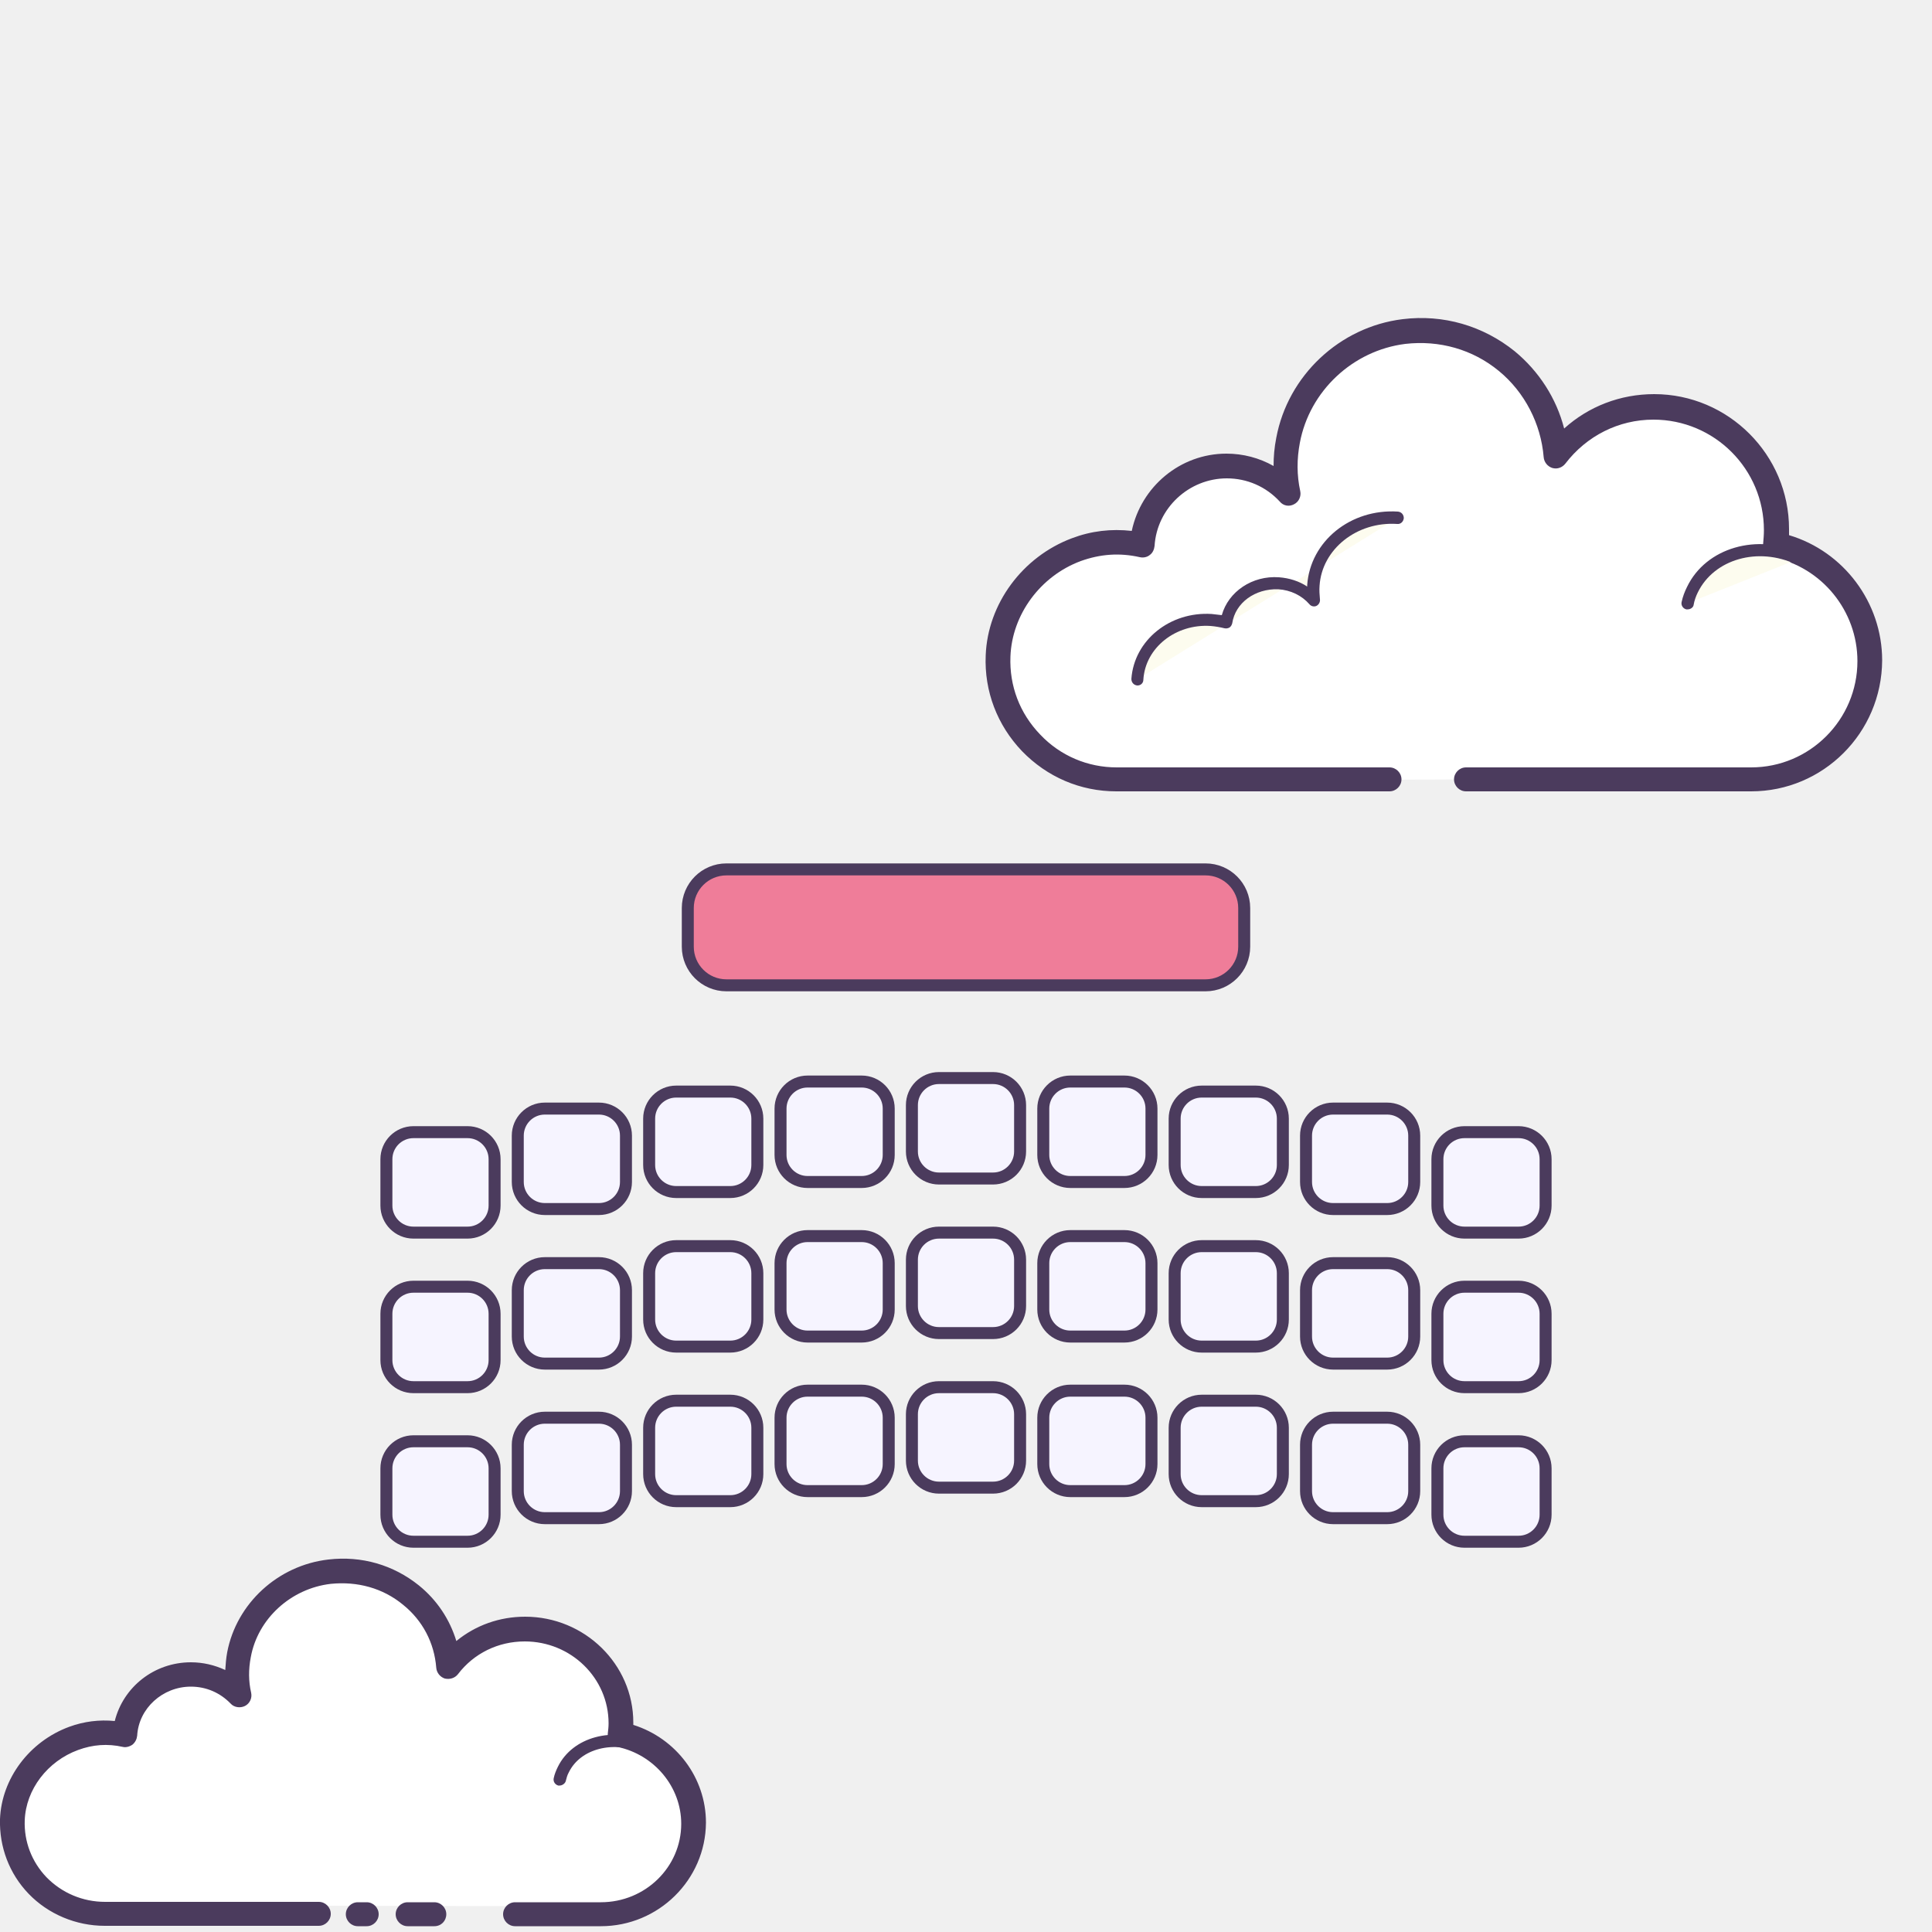
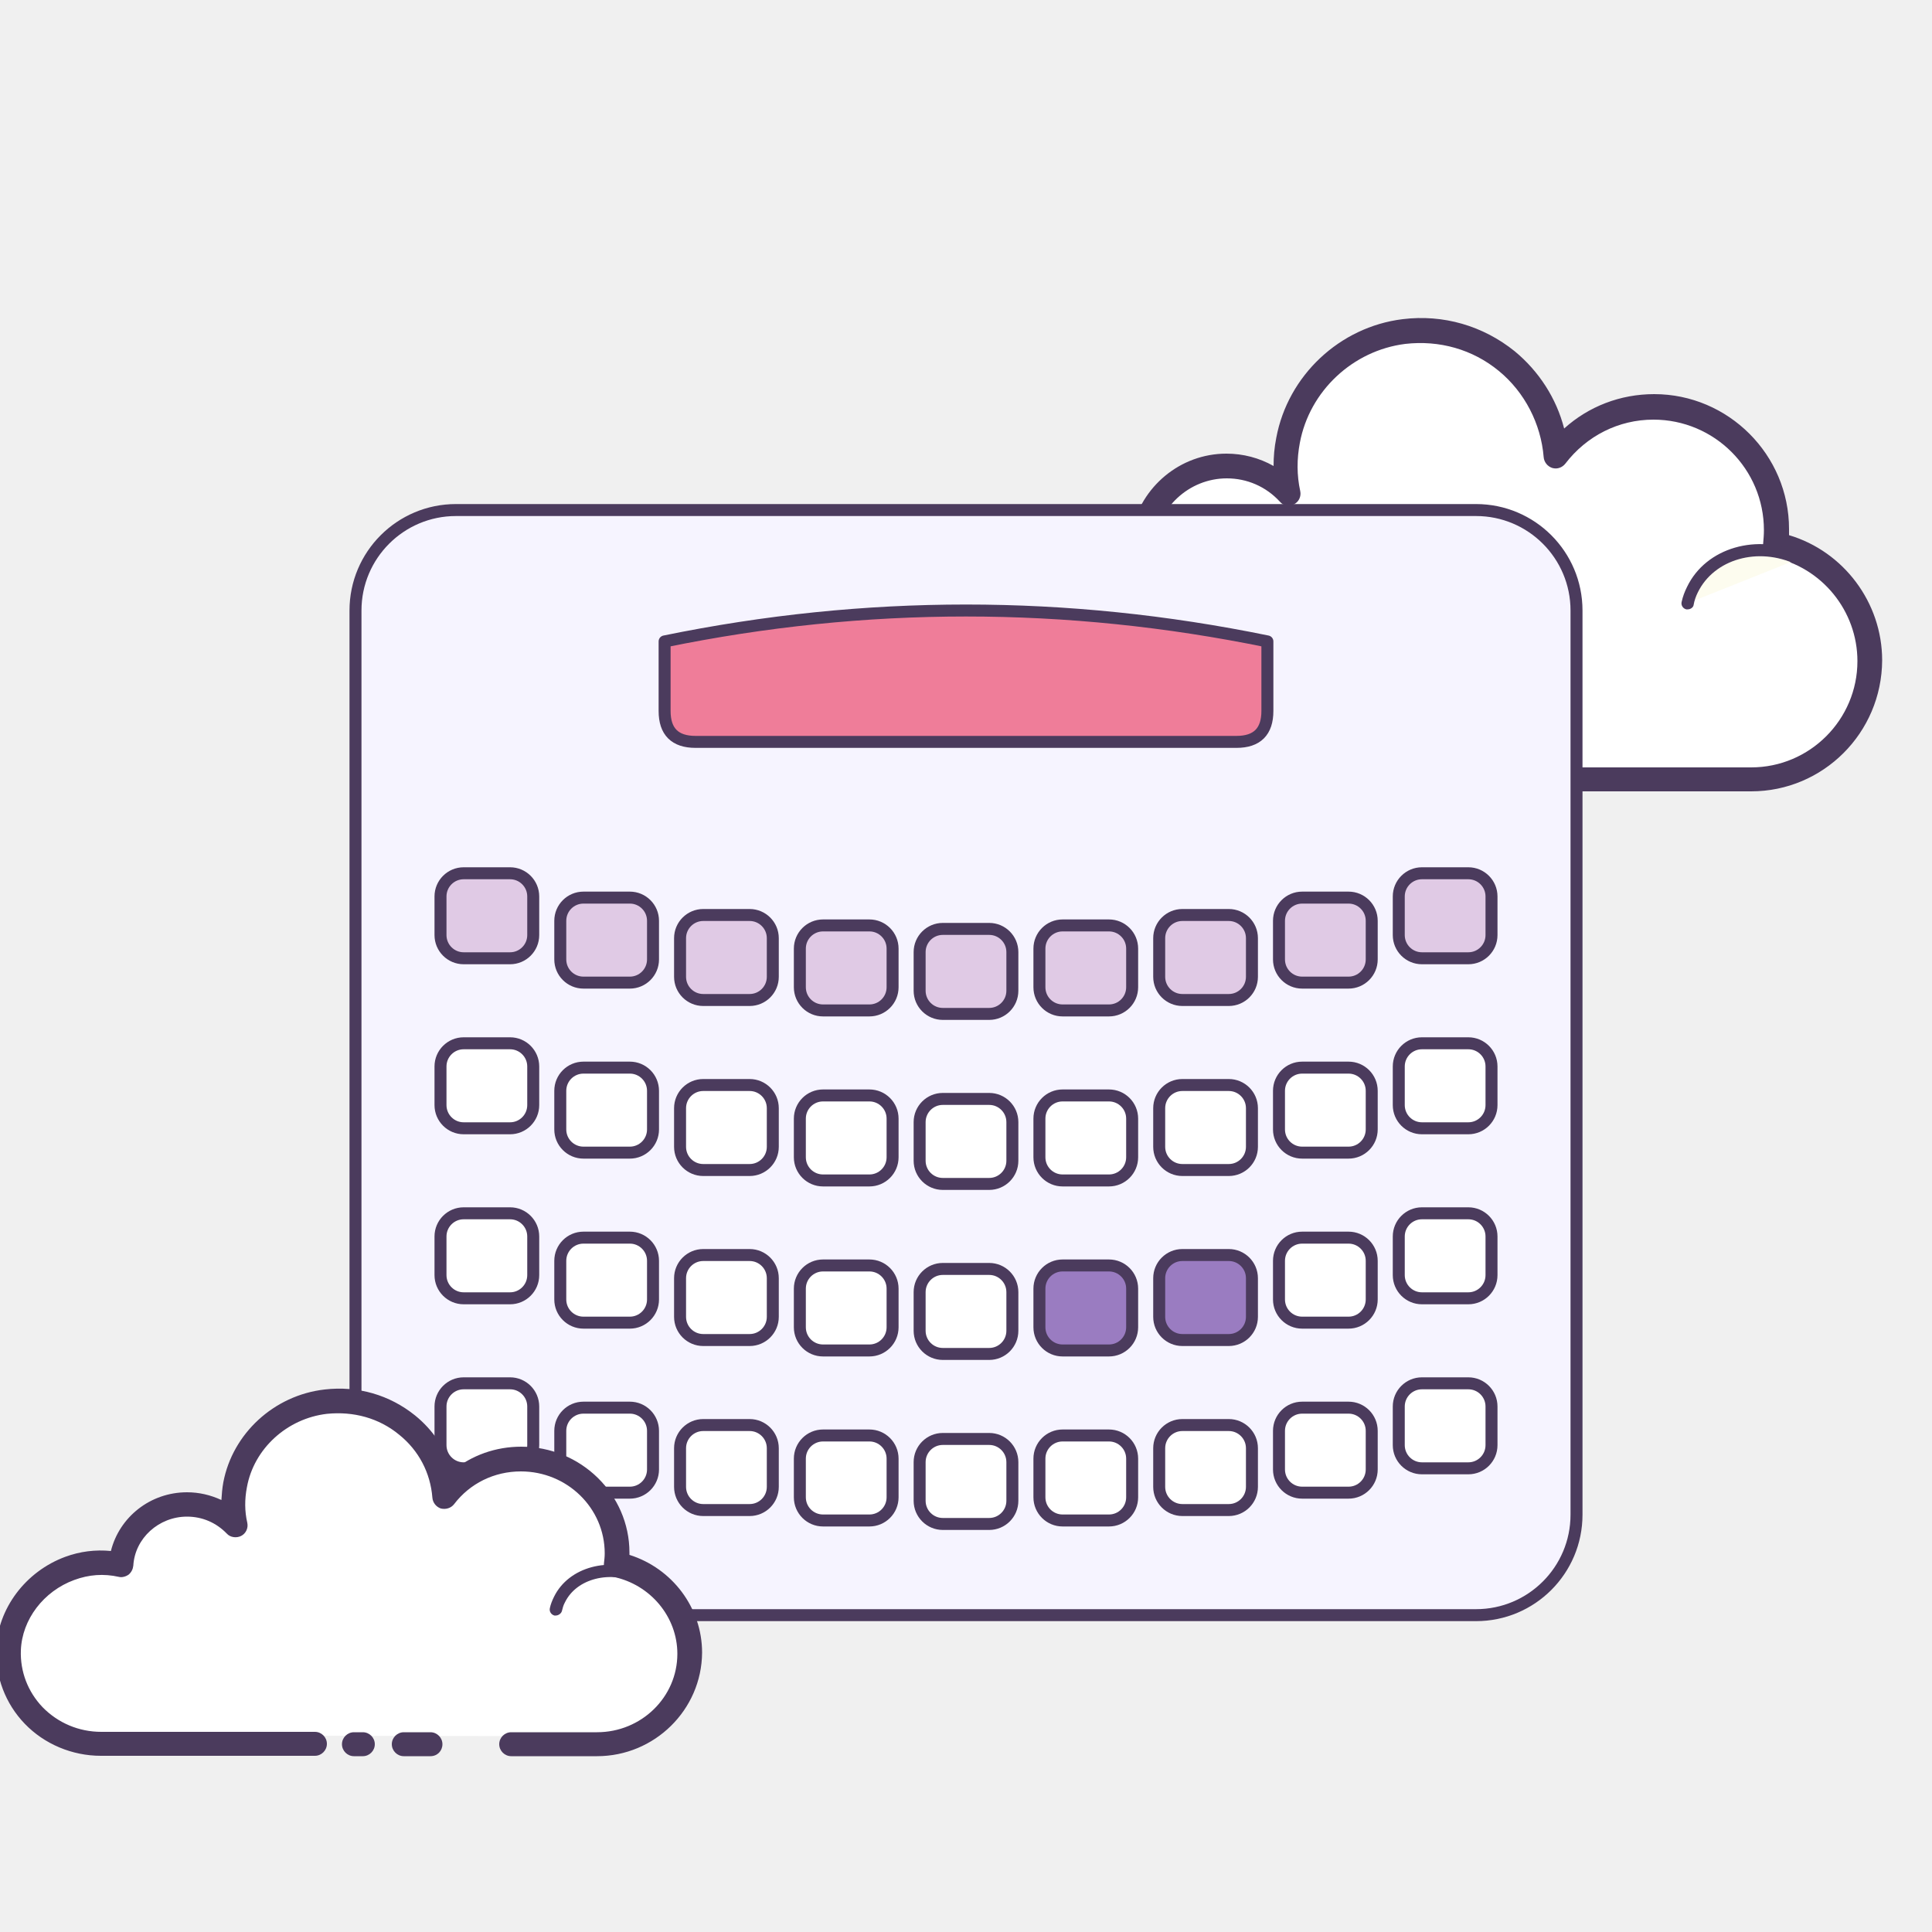
<svg xmlns="http://www.w3.org/2000/svg" version="1.1" width="500px" height="500px" viewBox="0 0 500 500">
  <g transform="translate(0 -70)">
    <path fill="#FFFFFF" d="M379.4,271.7c0,0,73.3,0,73.8,0c16.9,0,30.7-13.7,30.7-30.7c0-14.8-10.5-27.1-24.4-30  c0.2-1.3,0.3-2.6,0.3-3.9c0-17.5-14.2-31.8-31.8-31.8c-10.4,0-19.5,5-25.3,12.7c-1.5-19.5-18.9-34.6-39.3-32.1  c-14.9,1.8-27.3,13.4-30,28.1c-0.9,4.7-0.8,9.3,0.1,13.7c-4-4.3-9.7-7-16-7c-11.6,0-21.1,9-21.8,20.5c-5.3-1.2-11-1.1-17,1.2  c-11.5,4.3-19.8,15.2-20.2,27.5c-0.7,17.5,13.3,31.9,30.6,31.9c1.3,0,5.9,0,7,0h63.5" />
    <path fill="#4B3B5D" d="M453.2,274.8h-73.8c-1.7,0-3.1-1.4-3.1-3.1s1.4-3.1,3.1-3.1h73.8c15.2,0,27.5-12.4,27.5-27.5  c0-13-9.2-24.3-21.9-26.9c-1.6-0.3-2.7-1.8-2.5-3.5c0.1-1.2,0.2-2.3,0.2-3.5c0-15.8-12.8-28.6-28.6-28.6c-9,0-17.3,4.2-22.8,11.4  c-0.8,1-2.1,1.5-3.4,1.1c-1.2-0.4-2.1-1.5-2.2-2.8c-0.7-8.6-4.9-16.8-11.6-22.3c-6.8-5.6-15.4-8-24.2-7  c-13.6,1.7-24.8,12.2-27.3,25.6c-0.8,4.2-0.8,8.4,0.1,12.5c0.3,1.4-0.4,2.8-1.6,3.4c-1.3,0.7-2.8,0.4-3.7-0.7c-3.6-3.9-8.5-6-13.7-6  c-9.8,0-18.1,7.7-18.7,17.5c-0.1,0.9-0.5,1.8-1.2,2.3c-0.7,0.6-1.7,0.8-2.6,0.6c-5.3-1.2-10.3-0.8-15.3,1  c-10.5,3.9-17.8,13.9-18.2,24.7c-0.3,7.6,2.4,14.7,7.7,20.2c5.2,5.5,12.3,8.5,19.8,8.5h70.6c1.7,0,3.1,1.4,3.1,3.1s-1.4,3.1-3.1,3.1  h-70.7c-9.3,0-17.9-3.7-24.4-10.4c-6.4-6.7-9.8-15.5-9.4-24.8c0.5-13.3,9.5-25.5,22.3-30.3c5-1.9,10.2-2.5,15.5-1.9  c2.4-11.4,12.5-20,24.5-20c4.3,0,8.5,1.1,12.2,3.2c0-2.4,0.2-4.8,0.7-7.3c3-16.1,16.4-28.7,32.7-30.7c10.5-1.3,20.8,1.7,29,8.3  c6.3,5.2,10.8,12.2,12.8,20c6.3-5.7,14.5-8.9,23.3-8.9c19.2,0,34.9,15.7,34.9,34.9c0,0.5,0,1,0,1.6c14.1,4.2,24.1,17.4,24.1,32.4  C487,259.7,471.8,274.8,453.2,274.8z" />
    <path fill="#FDFCEF" d="M361.6,204.1c-11.3-0.7-21.1,7.1-21.8,17.5c-0.1,1.3,0,2.6,0.2,3.8c-2.2-2.5-5.4-4.1-9.1-4.4  c-6.8-0.4-12.7,4-13.5,10.2c-1.2-0.3-2.5-0.6-3.9-0.7c-9.9-0.7-18.5,6.2-19.1,15.3" />
    <path fill="#4B3B5D" d="M294.4,247.4h-0.1c-0.9-0.1-1.5-0.8-1.5-1.7c0.7-10,10-17.5,20.8-16.8c0.9,0.1,1.7,0.2,2.6,0.3  c1.7-6.1,7.9-10.3,14.8-9.8c2.7,0.2,5.2,1,7.3,2.4c0-0.1,0-0.2,0-0.4c0.8-11.3,11.2-19.8,23.5-19c0.9,0.1,1.5,0.8,1.5,1.7  c-0.1,0.9-0.8,1.6-1.7,1.5c-10.4-0.7-19.5,6.5-20.1,16c-0.1,1.2,0,2.3,0.1,3.5c0.1,0.7-0.3,1.4-0.9,1.7s-1.4,0.1-1.8-0.4  c-2-2.3-4.9-3.7-8.1-3.9c-6-0.2-11.1,3.5-11.9,8.8c-0.1,0.4-0.3,0.8-0.7,1.1c-0.4,0.2-0.8,0.3-1.3,0.2c-1.2-0.3-2.4-0.5-3.6-0.6  c-9-0.6-16.9,5.6-17.4,13.9C295.9,246.8,295.2,247.4,294.4,247.4z" />
    <path fill="#FDFCEF" d="M465.6,214.6c-10.7-5-23-1.5-27.5,7.9c-0.6,1.2-1,2.4-1.3,3.6" />
    <path fill="#4B3B5D" d="M436.8,227.7c-0.1,0-0.2,0-0.4,0c-0.8-0.2-1.4-1-1.2-1.9c0.3-1.4,0.8-2.7,1.4-3.9c4.9-10.2,18.2-14,29.6-8.7  c0.8,0.4,1.1,1.3,0.8,2.1c-0.4,0.8-1.3,1.1-2.1,0.8c-9.9-4.7-21.3-1.4-25.5,7.2c-0.5,1-0.9,2.1-1.1,3.3  C438.2,227.2,437.5,227.7,436.8,227.7z" />
  </g>
-   <g transform="translate(-13 30)">
+   <rect x="92" y="132" width="316" height="286" rx="26" fill="#F6F4FF" stroke="#4B3B5D" stroke-width="3.1" />
+   <path d="M172 166 Q250 150 328 166 L328 184 Q328 192 320 192 L180 192 Q172 192 172 184 Z" fill="#EF7D99" stroke="#4B3B5D" stroke-width="3.1" stroke-linejoin="round" />
+   <rect x="114.0" y="226.0" width="24" height="22" rx="6" fill="#E0CAE5" stroke="#4B3B5D" stroke-width="3.1" />
+   <rect x="145.0" y="232.3" width="24" height="22" rx="6" fill="#E0CAE5" stroke="#4B3B5D" stroke-width="3.1" />
+   <rect x="176.0" y="236.8" width="24" height="22" rx="6" fill="#E0CAE5" stroke="#4B3B5D" stroke-width="3.1" />
+   <rect x="207.0" y="239.5" width="24" height="22" rx="6" fill="#E0CAE5" stroke="#4B3B5D" stroke-width="3.1" />
+   <rect x="238.0" y="240.4" width="24" height="22" rx="6" fill="#E0CAE5" stroke="#4B3B5D" stroke-width="3.1" />
+   <rect x="269.0" y="239.5" width="24" height="22" rx="6" fill="#E0CAE5" stroke="#4B3B5D" stroke-width="3.1" />
+   <rect x="300.0" y="236.8" width="24" height="22" rx="6" fill="#E0CAE5" stroke="#4B3B5D" stroke-width="3.1" />
+   <rect x="331.0" y="232.3" width="24" height="22" rx="6" fill="#E0CAE5" stroke="#4B3B5D" stroke-width="3.1" />
+   <rect x="362.0" y="226.0" width="24" height="22" rx="6" fill="#E0CAE5" stroke="#4B3B5D" stroke-width="3.1" />
+   <rect x="114.0" y="270.0" width="24" height="22" rx="6" fill="#FFFFFF" stroke="#4B3B5D" stroke-width="3.1" />
+   <rect x="145.0" y="276.3" width="24" height="22" rx="6" fill="#FFFFFF" stroke="#4B3B5D" stroke-width="3.1" />
+   <rect x="176.0" y="280.8" width="24" height="22" rx="6" fill="#FFFFFF" stroke="#4B3B5D" stroke-width="3.1" />
+   <rect x="207.0" y="283.5" width="24" height="22" rx="6" fill="#FFFFFF" stroke="#4B3B5D" stroke-width="3.1" />
+   <rect x="238.0" y="284.4" width="24" height="22" rx="6" fill="#FFFFFF" stroke="#4B3B5D" stroke-width="3.1" />
+   <rect x="269.0" y="283.5" width="24" height="22" rx="6" fill="#FFFFFF" stroke="#4B3B5D" stroke-width="3.1" />
+   <rect x="300.0" y="280.8" width="24" height="22" rx="6" fill="#FFFFFF" stroke="#4B3B5D" stroke-width="3.1" />
+   <rect x="331.0" y="276.3" width="24" height="22" rx="6" fill="#FFFFFF" stroke="#4B3B5D" stroke-width="3.1" />
+   <rect x="362.0" y="270.0" width="24" height="22" rx="6" fill="#FFFFFF" stroke="#4B3B5D" stroke-width="3.1" />
+   <rect x="114.0" y="314.0" width="24" height="22" rx="6" fill="#FFFFFF" stroke="#4B3B5D" stroke-width="3.1" />
+   <rect x="145.0" y="320.3" width="24" height="22" rx="6" fill="#FFFFFF" stroke="#4B3B5D" stroke-width="3.1" />
+   <rect x="176.0" y="324.8" width="24" height="22" rx="6" fill="#FFFFFF" stroke="#4B3B5D" stroke-width="3.1" />
+   <rect x="207.0" y="327.5" width="24" height="22" rx="6" fill="#FFFFFF" stroke="#4B3B5D" stroke-width="3.1" />
+   <rect x="238.0" y="328.4" width="24" height="22" rx="6" fill="#FFFFFF" stroke="#4B3B5D" stroke-width="3.1" />
+   <rect x="269.0" y="327.5" width="24" height="22" rx="6" fill="#9A7CC1" stroke="#4B3B5D" stroke-width="3.1" />
+   <rect x="300.0" y="324.8" width="24" height="22" rx="6" fill="#9A7CC1" stroke="#4B3B5D" stroke-width="3.1" />
+   <rect x="331.0" y="320.3" width="24" height="22" rx="6" fill="#FFFFFF" stroke="#4B3B5D" stroke-width="3.1" />
+   <rect x="362.0" y="314.0" width="24" height="22" rx="6" fill="#FFFFFF" stroke="#4B3B5D" stroke-width="3.1" />
+   <rect x="114.0" y="358.0" width="24" height="22" rx="6" fill="#FFFFFF" stroke="#4B3B5D" stroke-width="3.1" />
+   <rect x="145.0" y="364.3" width="24" height="22" rx="6" fill="#FFFFFF" stroke="#4B3B5D" stroke-width="3.1" />
+   <rect x="176.0" y="368.8" width="24" height="22" rx="6" fill="#FFFFFF" stroke="#4B3B5D" stroke-width="3.1" />
+   <rect x="207.0" y="371.5" width="24" height="22" rx="6" fill="#FFFFFF" stroke="#4B3B5D" stroke-width="3.1" />
+   <rect x="238.0" y="372.4" width="24" height="22" rx="6" fill="#FFFFFF" stroke="#4B3B5D" stroke-width="3.1" />
+   <rect x="269.0" y="371.5" width="24" height="22" rx="6" fill="#FFFFFF" stroke="#4B3B5D" stroke-width="3.1" />
+   <rect x="300.0" y="368.8" width="24" height="22" rx="6" fill="#FFFFFF" stroke="#4B3B5D" stroke-width="3.1" />
+   <rect x="331.0" y="364.3" width="24" height="22" rx="6" fill="#FFFFFF" stroke="#4B3B5D" stroke-width="3.1" />
+   <rect x="362.0" y="358.0" width="24" height="22" rx="6" fill="#FFFFFF" stroke="#4B3B5D" stroke-width="3.1" />
+   <g transform="translate(-14 -14)">
    <path fill="#FFFFFF" d="M144.5,463.3c11.8,0,22.1,0,22.2,0c13.2,0,24-10.5,24-23.5c0-11.3-8.2-20.7-19-23c0.1-1,0.2-2,0.2-3   c0-13.4-11.1-24.3-24.8-24.3c-8.1,0-15.3,3.8-19.8,9.7c-1.2-14.9-14.8-26.5-30.7-24.5c-11.7,1.4-21.3,10.2-23.5,21.5   c-0.7,3.6-0.6,7.1,0.1,10.4c-3.1-3.3-7.6-5.4-12.5-5.4c-9.1,0-16.5,6.9-17.1,15.6c-4.1-0.9-8.6-0.8-13.3,0.9   c-9,3.3-15.4,11.6-15.8,21.1c-0.5,13.4,10.4,24.4,24,24.4c1,0,4.6,0,5.5,0h49.6 M103.9,463.3h2.3" />
    <path fill="#4B3B5D" d="M168.5,468.5h-22.2c-1.7,0-3.1-1.4-3.1-3.1s1.4-3.1,3.1-3.1h22.2c11.5,0,20.8-9.1,20.8-20.3   c0-9.6-7-17.9-16.5-19.9c-1.6-0.3-2.7-1.8-2.5-3.5c0.1-0.9,0.2-1.7,0.2-2.6c0-11.7-9.7-21.2-21.7-21.2c-6.9,0-13.2,3.1-17.3,8.5   c-0.8,1-2.1,1.4-3.4,1.1c-1.2-0.4-2.1-1.5-2.2-2.8c-0.5-6.4-3.5-12.2-8.6-16.3c-5.2-4.3-11.8-6.1-18.7-5.4   c-10.3,1.2-18.9,9-20.7,19c-0.6,3.1-0.6,6.2,0.1,9.2c0.3,1.4-0.4,2.8-1.6,3.4s-2.8,0.4-3.7-0.6c-2.7-2.8-6.3-4.4-10.3-4.4   c-7.3,0-13.5,5.6-13.9,12.7c-0.1,0.9-0.5,1.7-1.2,2.3c-0.7,0.5-1.7,0.8-2.5,0.6c-4-0.9-7.8-0.6-11.6,0.8   c-7.9,2.9-13.5,10.2-13.8,18.2c-0.2,5.5,1.8,10.7,5.6,14.7c4,4.1,9.4,6.4,15.2,6.4h55.3c1.7,0,3.1,1.4,3.1,3.1s-1.4,3.1-3.1,3.1   H40.1c-7.4,0-14.6-3-19.7-8.3c-5-5.2-7.6-12.1-7.4-19.3c0.4-10.5,7.6-20.1,17.9-23.9c3.8-1.4,7.8-1.9,11.8-1.5   c2.2-8.8,10.2-15.2,19.7-15.2c3.1,0,6.1,0.7,8.9,2c0.1-1.5,0.2-3,0.5-4.6c2.4-12.6,13.1-22.5,26.2-24c8.6-1,16.8,1.4,23.4,6.7   c4.7,3.8,8,8.8,9.7,14.4c5-4.1,11.2-6.3,17.8-6.3c15.4,0,28,12.3,28,27.4c0,0.2,0,0.4,0,0.6c11.1,3.5,18.8,13.7,18.8,25.3   C195.6,456.5,183.4,468.5,168.5,468.5z M107.9,468.5h-2.3c-1.7,0-3.1-1.4-3.1-3.1s1.4-3.1,3.1-3.1h2.3c1.7,0,3.1,1.4,3.1,3.1   S109.6,468.5,107.9,468.5z" />
    <path fill="#4B3B5D" d="M157.8,432.1c-0.1,0-0.2,0-0.3,0c-0.8-0.2-1.4-1-1.2-1.9c0.2-1,0.6-2,1.1-3c3.8-7.7,14.3-10.5,23.3-6.3    c0.8,0.4,1.1,1.3,0.8,2.1c-0.4,0.8-1.3,1.1-2.1,0.8c-7.5-3.5-16.2-1.3-19.2,4.9c-0.4,0.7-0.6,1.5-0.8,2.3    C159.2,431.6,158.5,432.1,157.8,432.1z" />
    <path fill="#4B3B5D" d="M125.4,468.5h-6.9c-1.7,0-3.1-1.4-3.1-3.1s1.4-3.1,3.1-3.1h6.9c1.7,0,3.1,1.4,3.1,3.1    S127.2,468.5,125.4,468.5z" />
  </g>
-   <rect x="178" y="225" width="144" height="30" rx="10" fill="#EF7D99" stroke="#4B3B5D" stroke-width="3.1" />
-   <rect x="100.0" y="293.0" width="28" height="26" rx="7" fill="#F6F4FF" stroke="#4B3B5D" stroke-width="3.1" />
-   <rect x="134.0" y="286.9" width="28" height="26" rx="7" fill="#F6F4FF" stroke="#4B3B5D" stroke-width="3.1" />
-   <rect x="168.0" y="282.5" width="28" height="26" rx="7" fill="#F6F4FF" stroke="#4B3B5D" stroke-width="3.1" />
-   <rect x="202.0" y="279.9" width="28" height="26" rx="7" fill="#F6F4FF" stroke="#4B3B5D" stroke-width="3.1" />
-   <rect x="236.0" y="279.0" width="28" height="26" rx="7" fill="#F6F4FF" stroke="#4B3B5D" stroke-width="3.1" />
-   <rect x="270.0" y="279.9" width="28" height="26" rx="7" fill="#F6F4FF" stroke="#4B3B5D" stroke-width="3.1" />
-   <rect x="304.0" y="282.5" width="28" height="26" rx="7" fill="#F6F4FF" stroke="#4B3B5D" stroke-width="3.1" />
-   <rect x="338.0" y="286.9" width="28" height="26" rx="7" fill="#F6F4FF" stroke="#4B3B5D" stroke-width="3.1" />
-   <rect x="372.0" y="293.0" width="28" height="26" rx="7" fill="#F6F4FF" stroke="#4B3B5D" stroke-width="3.1" />
-   <rect x="100.0" y="333.0" width="28" height="26" rx="7" fill="#F6F4FF" stroke="#4B3B5D" stroke-width="3.1" />
-   <rect x="134.0" y="326.9" width="28" height="26" rx="7" fill="#F6F4FF" stroke="#4B3B5D" stroke-width="3.1" />
-   <rect x="168.0" y="322.5" width="28" height="26" rx="7" fill="#F6F4FF" stroke="#4B3B5D" stroke-width="3.1" />
-   <rect x="202.0" y="319.9" width="28" height="26" rx="7" fill="#F6F4FF" stroke="#4B3B5D" stroke-width="3.1" />
-   <rect x="236.0" y="319.0" width="28" height="26" rx="7" fill="#F6F4FF" stroke="#4B3B5D" stroke-width="3.1" />
-   <rect x="270.0" y="319.9" width="28" height="26" rx="7" fill="#F6F4FF" stroke="#4B3B5D" stroke-width="3.1" />
-   <rect x="304.0" y="322.5" width="28" height="26" rx="7" fill="#F6F4FF" stroke="#4B3B5D" stroke-width="3.1" />
-   <rect x="338.0" y="326.9" width="28" height="26" rx="7" fill="#F6F4FF" stroke="#4B3B5D" stroke-width="3.1" />
-   <rect x="372.0" y="333.0" width="28" height="26" rx="7" fill="#F6F4FF" stroke="#4B3B5D" stroke-width="3.1" />
-   <rect x="100.0" y="373.0" width="28" height="26" rx="7" fill="#F6F4FF" stroke="#4B3B5D" stroke-width="3.1" />
-   <rect x="134.0" y="366.9" width="28" height="26" rx="7" fill="#F6F4FF" stroke="#4B3B5D" stroke-width="3.1" />
-   <rect x="168.0" y="362.5" width="28" height="26" rx="7" fill="#F6F4FF" stroke="#4B3B5D" stroke-width="3.1" />
-   <rect x="202.0" y="359.9" width="28" height="26" rx="7" fill="#F6F4FF" stroke="#4B3B5D" stroke-width="3.1" />
-   <rect x="236.0" y="359.0" width="28" height="26" rx="7" fill="#F6F4FF" stroke="#4B3B5D" stroke-width="3.1" />
-   <rect x="270.0" y="359.9" width="28" height="26" rx="7" fill="#F6F4FF" stroke="#4B3B5D" stroke-width="3.1" />
-   <rect x="304.0" y="362.5" width="28" height="26" rx="7" fill="#F6F4FF" stroke="#4B3B5D" stroke-width="3.1" />
-   <rect x="338.0" y="366.9" width="28" height="26" rx="7" fill="#F6F4FF" stroke="#4B3B5D" stroke-width="3.1" />
-   <rect x="372.0" y="373.0" width="28" height="26" rx="7" fill="#F6F4FF" stroke="#4B3B5D" stroke-width="3.1" />
</svg>
